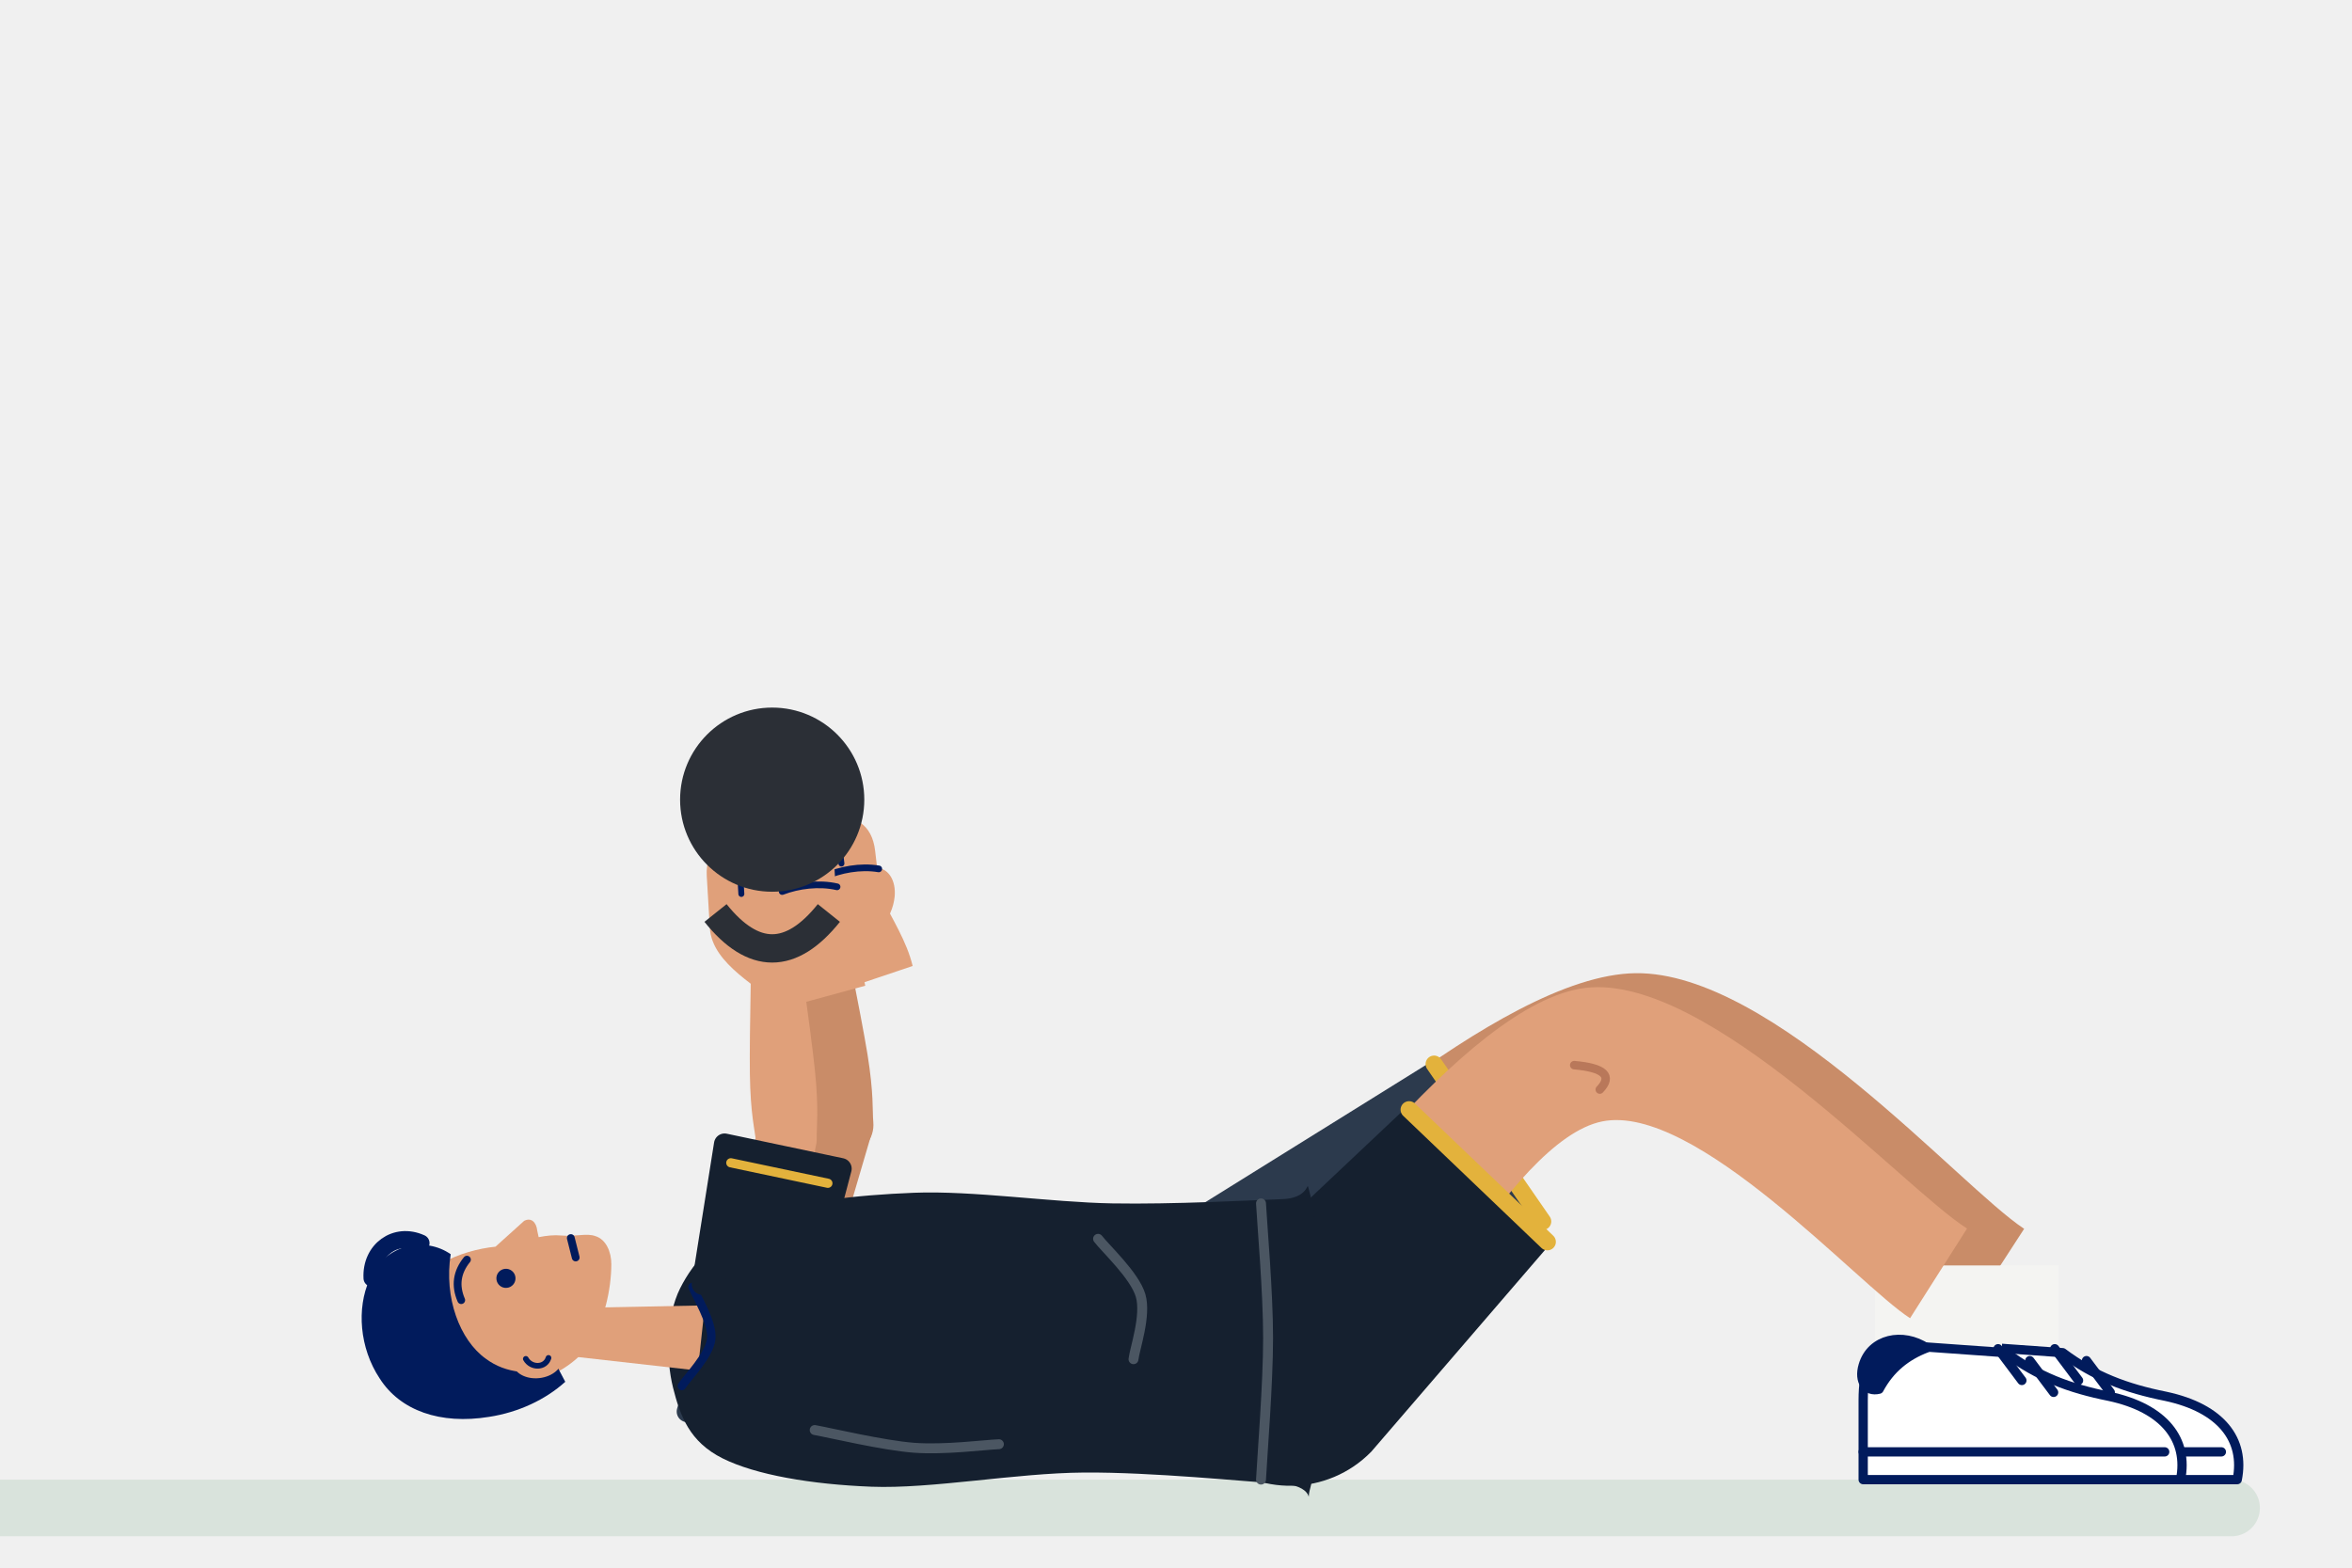
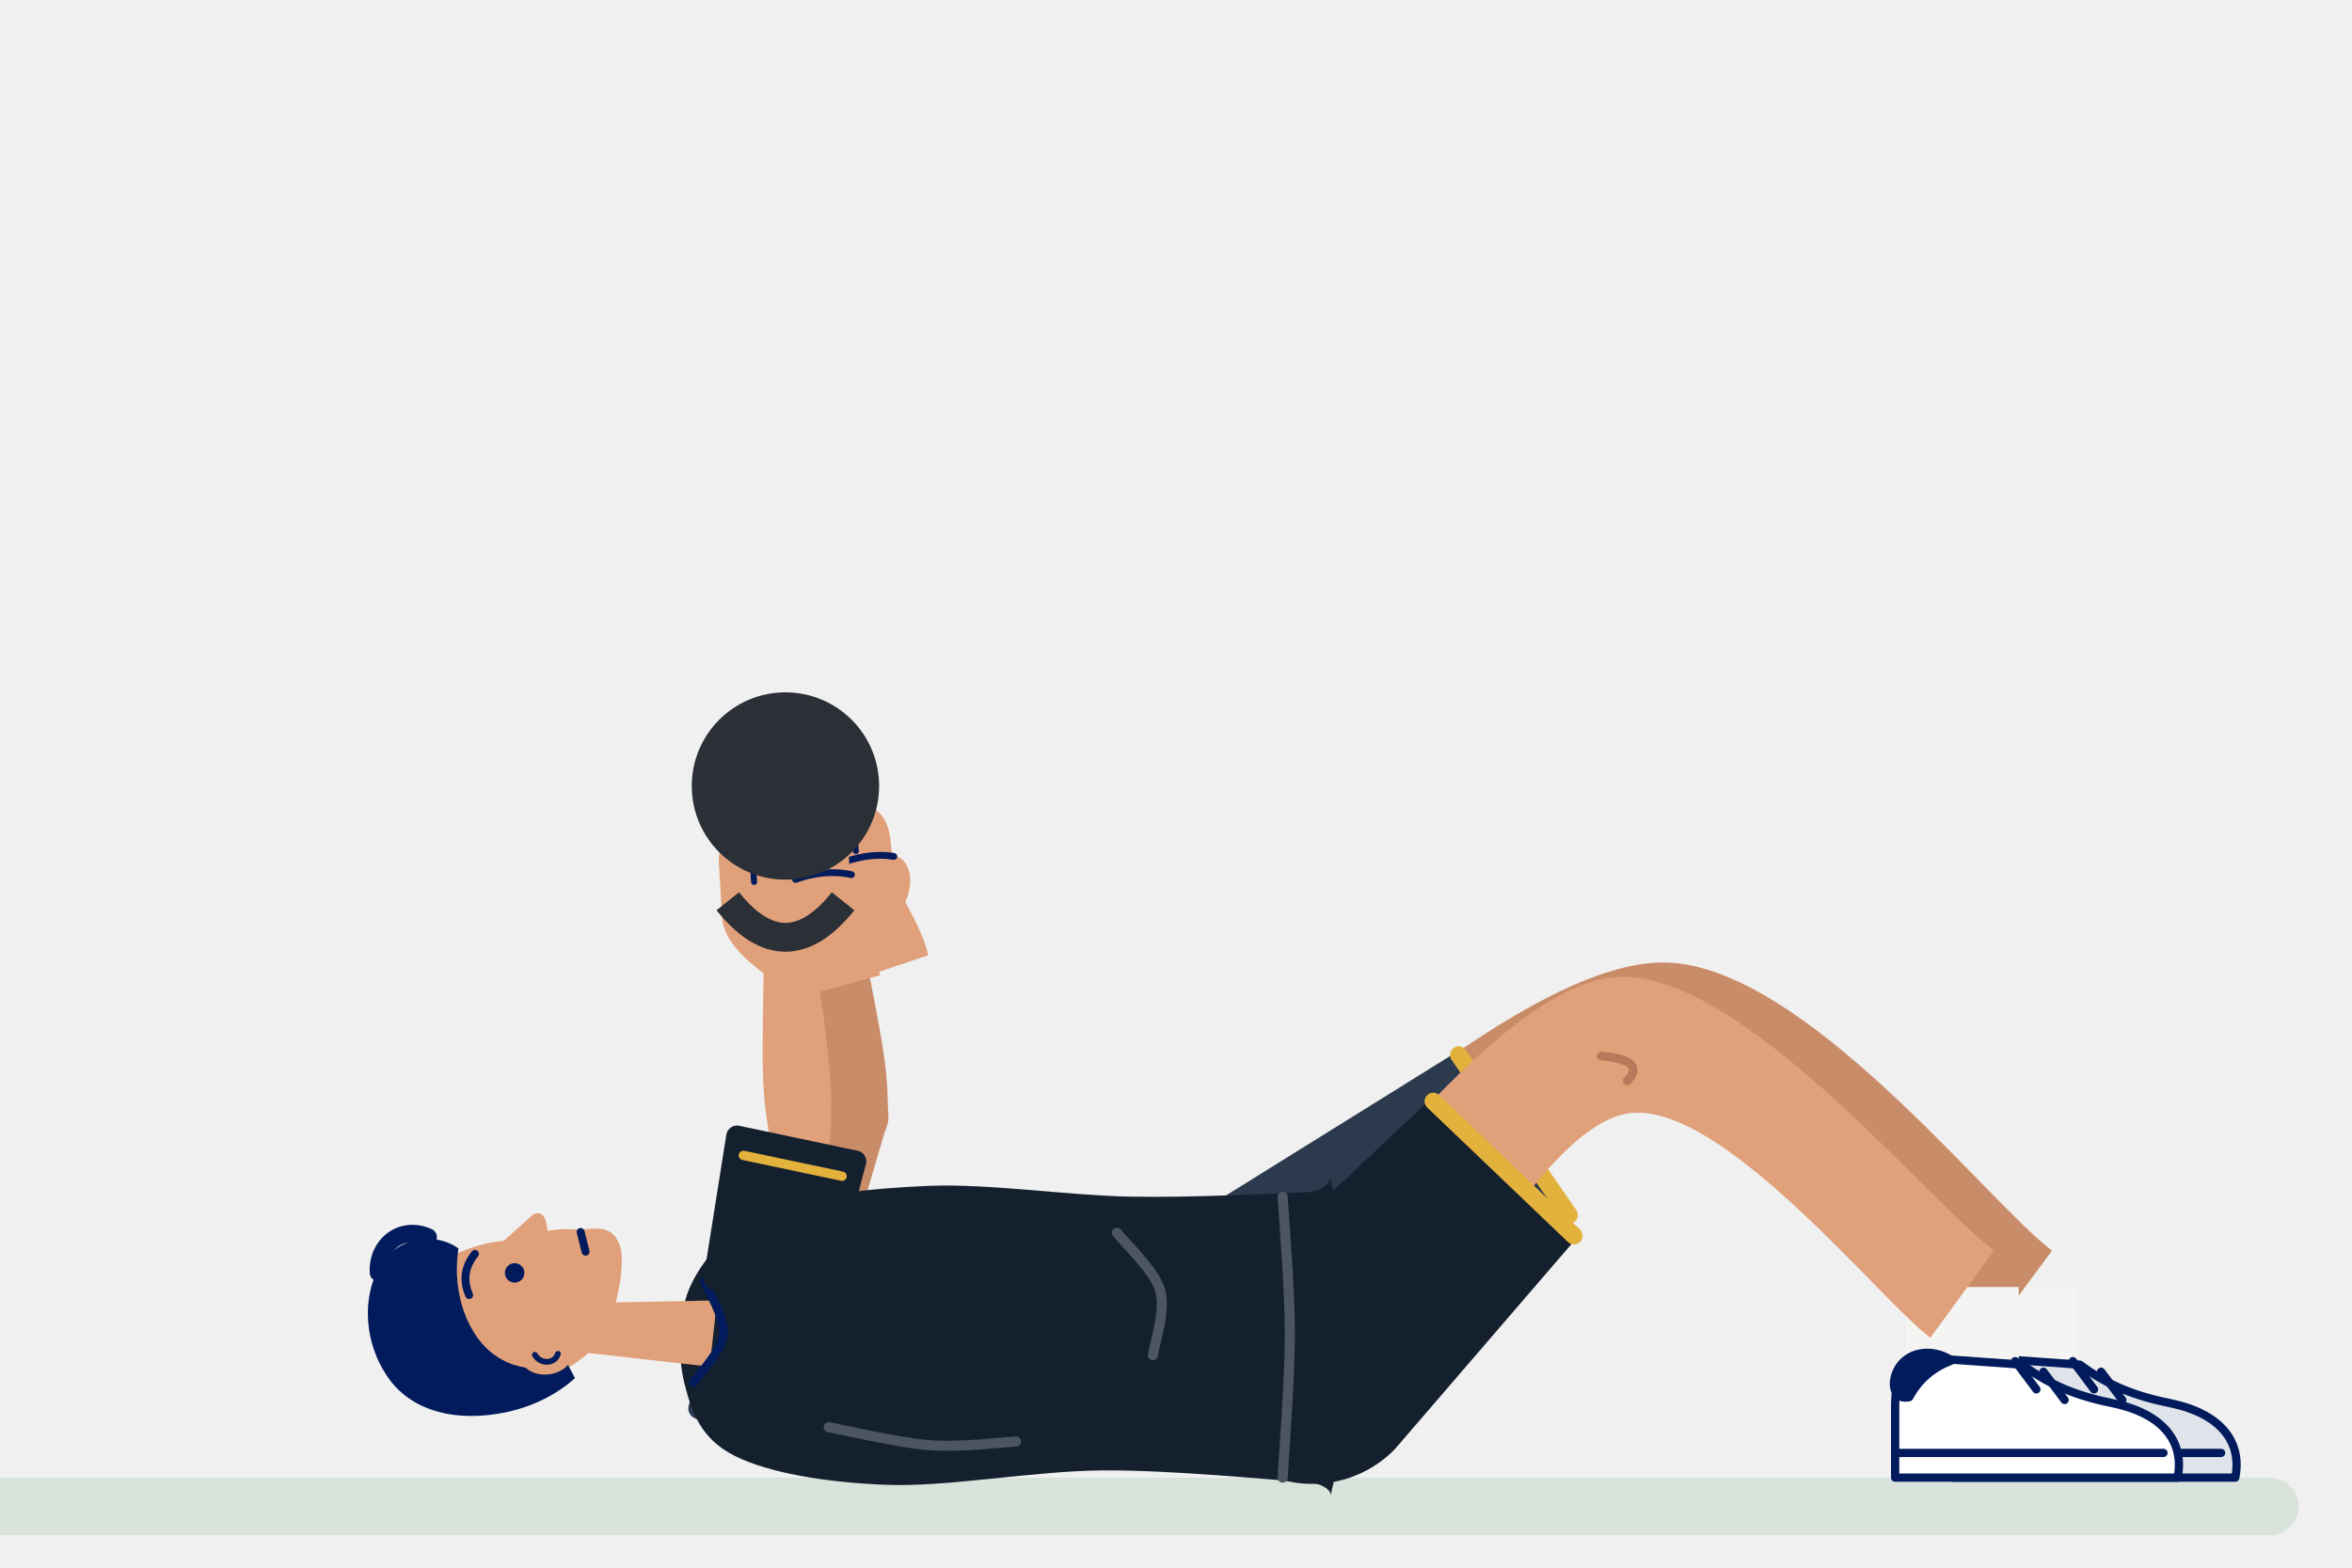
- <svg xmlns="http://www.w3.org/2000/svg" viewBox="121.0 77.1 332.0 221.3" role="img" aria-label="Kettlebell Pullover, bell over the chest">
+ <svg xmlns="http://www.w3.org/2000/svg" viewBox="121.0 80.9 326.4 217.6" role="img" aria-label="Kettlebell Pullover, bell over the chest">
  <rect x="40" y="286" width="400" height="8" rx="4" fill="#d9e3dc" />
  <path d="M244.27 235.5 C244.13 233.91 244.36 231.58 243.45 225.94 C242.53 220.31 239.56 205.72 238.78 201.67 L233.22 202.33 C233.4 206.44 233.89 221.32 234.31 227.02 C234.73 232.71 235.49 234.92 235.73 236.5 A4.3 4.3 0 0 0 244.27 235.5 Z" fill="#c98c68" />
  <path d="M231.29 277.85 C232.29 274.83 235.19 266.49 237.3 259.75 C239.42 253.01 242.85 241.11 243.96 237.39 A4.2 4.2 0 0 0 236.04 234.61 C234.58 238.22 229.85 249.66 227.3 256.25 C224.74 262.84 221.81 271.17 220.71 274.15 Z" fill="#c98c68" />
  <path d="M231.99 281.28 L239.54 262.73 L223.69 257.18 L218.02 276.39 Z" fill="#2c3a4d" stroke="#2c3a4d" stroke-width="3" stroke-linecap="round" stroke-linejoin="round" />
  <path d="M237.43 264.53 C235.23 263.76 226.42 260.68 224.22 259.91" fill="none" stroke="#e3b23c" stroke-width="1.3" stroke-linecap="round" stroke-linejoin="round" />
  <path transform="translate(236 202) rotate(-6.71) scale(1.05 1.05)" d="M0.4 14.8 C-2.2 11.8 -8.6 8.4 -8.6 3.4 V-3.6 C-8.6 -7.2 -6 -8.8 -2.6 -8.8 H3 C6.4 -8.8 8.6 -7.2 8.6 -3.6 V2.4 C9.8 5.8 11.4 9 11.8 12.4 Z" fill="#e0a07a" />
  <g transform="translate(236 202) rotate(-6.71) scale(1.05 1.05)">
    <path d="M4.4 -8.2 C1.6 -8.2 -1.4 -8 -4 -7.5 C-6.6 -7 -7.9 -5.8 -7.9 -3.4 V0.2 Q-7.9 2 -6 2 Q-4.2 2 -4.1 0.6 Q-4 2.8 -2.1 2.8 Q-0.2 2.8 -0.1 0.9 Q0 3.1 1.9 3.1 Q3.8 3.1 3.9 1 L4.4 -1 Z" fill="#e0a07a" />
    <path d="M3.9 -8.2 H4.6 C6.6 -8.2 7.9 -7 7.9 -4.6 V0.9 Q7.9 2.9 5.9 2.9 Q3.95 2.9 3.9 1 Z" fill="#e0a07a" />
    <path d="M4.4 8.4 C7.2 8 9.8 6 10.5 2.8 C10.9 0.8 10.2 -0.9 8.6 -1.3 C6.4 -1.8 3.6 -1.6 1.6 -1.1 C0.2 -0.7 -0.3 0.9 0.6 1.9 C1.4 2.8 3.4 3 5.4 3.1 C6.2 4.4 5.8 6.4 4.4 8.4 Z" fill="#e0a07a" />
    <path d="M1.4 -0.9 C3.6 -1.6 6.4 -1.8 8.8 -1.1" fill="none" stroke="#011B5C" stroke-width="0.9" stroke-linecap="round" />
    <path d="M3.9 -5.6 V-2.4 M-0.1 -5.9 V-1.9 M-4.1 -5 V-0.9" fill="none" stroke="#011B5C" stroke-width="0.8" stroke-linecap="round" />
  </g>
-   <path d="M411.6 269.2 L393.68 267.52 L393.68 255.76 L411.6 255.76 Z" fill="#f4f4f2" />
-   <path d="M303.82 271.87 C311.87 265.48 336.35 234.95 352.14 233.5 C367.93 232.05 390.82 258.23 398.56 263.17 L406.72 250.59 C397.58 244.57 371.29 214.24 351.86 214.5 C332.44 214.76 300.46 245.86 290.18 252.13 A12 12 0 0 0 303.82 271.87 Z" fill="#c98c68" />
+   <path d="M409.15 271.3 L393.47 269.83 L393.47 259.54 L409.15 259.54 Z" fill="#f4f4f2" />
+   <path d="M303.82 271.87 C311.82 265.48 336.34 234.39 351.84 233.5 C367.35 232.61 389.35 261.04 396.85 266.55 L405.77 254.49 C396.84 247.83 371.42 214.9 352.16 214.5 C332.89 214.11 300.51 245.86 290.18 252.13 A12 12 0 0 0 303.82 271.87 Z" fill="#c98c68" />
  <path d="M351.81 229 q3.29 -2.27 -2.84 -4.11" fill="none" stroke="#b9785a" stroke-width="1.2" stroke-linecap="round" stroke-linejoin="round" />
  <path d="M306.09 275.16 C311.59 270.96 333.56 254.16 339.06 249.96 L323.14 226.92 C317.27 230.57 293.78 245.18 287.91 248.84 A16 16 0 0 0 306.09 275.16 Z" fill="#2c3a4d" />
  <path d="M338.77 249.55 L323.43 227.33" fill="none" stroke="#e3b23c" stroke-width="2.4" stroke-linecap="round" stroke-linejoin="round" />
-   <g transform="translate(392 286) rotate(0) scale(-1.12 1.12)" stroke="#011B5C" stroke-width="1.17" stroke-linejoin="round" stroke-linecap="round">
-     <path d="M-40 0 C-41 -5 -38 -9 -31 -10.5 C-26 -11.5 -22 -13 -18 -16 L-4 -17 C-1 -17 0 -14 0 -10 L0 0 Z" fill="#FFFFFF" />
+   <g transform="translate(392 286) rotate(0) scale(-0.98 0.98)" stroke="#011B5C" stroke-width="1.17" stroke-linejoin="round" stroke-linecap="round">
+     <path d="M-40 0 C-41 -5 -38 -9 -31 -10.5 C-26 -11.5 -22 -13 -18 -16 L-4 -17 C-1 -17 0 -14 0 -10 L0 0 Z" fill="#dfe4ea" />
    <path d="M-8 -16.6 C-5 -18.6 -1 -17.8 0 -14.4 C0.6 -12.4 -0.4 -11 -2 -11.4 C-3.4 -14 -5.4 -15.6 -8 -16.6 Z" fill="#011B5C" />
    <path d="M-38 -3.5 H0" fill="none" />
    <path d="M-24 -11 l3 -4 M-20 -12.5 l3 -4" fill="none" />
  </g>
-   <path d="M403.6 269.2 L385.68 267.52 L385.68 255.76 L403.6 255.76 Z" fill="#f4f4f2" />
-   <path d="M311.68 279.29 C317.59 271.98 333.99 238.11 347.15 235.43 C360.31 232.75 383.37 258.58 390.62 263.21 L398.66 250.55 C389.69 244.89 362.24 214.54 344.85 216.57 C327.46 218.6 302.75 255.02 294.32 262.71 A12 12 0 0 0 311.68 279.29 Z" fill="#e0a07a" />
+   <path d="M401.15 271.3 L385.47 269.83 L385.47 259.54 L401.15 259.54 Z" fill="#f4f4f2" />
+   <path d="M311.68 279.29 C317.54 271.99 333.97 237.58 346.84 235.46 C359.71 233.34 381.88 261.39 388.89 266.58 L397.73 254.46 C388.97 248.14 362.39 215.16 345.16 216.54 C327.92 217.91 302.8 255.01 294.32 262.71 A12 12 0 0 0 311.68 279.29 Z" fill="#e0a07a" />
  <path d="M346.82 230.93 q2.76 -2.89 -3.61 -3.45" fill="none" stroke="#b9785a" stroke-width="1.2" stroke-linecap="round" stroke-linejoin="round" />
  <path d="M314.57 282.05 C318.77 277.17 335.58 257.65 339.78 252.77 L319.54 233.43 C314.85 237.85 296.12 255.53 291.43 259.95 A16 16 0 0 0 314.57 282.05 Z" fill="#15202f" />
  <path d="M339.42 252.43 L319.9 233.77" fill="none" stroke="#e3b23c" stroke-width="2.4" stroke-linecap="round" stroke-linejoin="round" />
-   <g transform="translate(384 286) rotate(0) scale(-1.12 1.12)" stroke="#011B5C" stroke-width="1.17" stroke-linejoin="round" stroke-linecap="round">
+   <g transform="translate(384 286) rotate(0) scale(-0.98 0.98)" stroke="#011B5C" stroke-width="1.17" stroke-linejoin="round" stroke-linecap="round">
    <path d="M-40 0 C-41 -5 -38 -9 -31 -10.5 C-26 -11.5 -22 -13 -18 -16 L-4 -17 C-1 -17 0 -14 0 -10 L0 0 Z" fill="#FFFFFF" />
    <path d="M-8 -16.6 C-5 -18.6 -1 -17.8 0 -14.4 C0.6 -12.4 -0.4 -11 -2 -11.4 C-3.4 -14 -5.4 -15.6 -8 -16.6 Z" fill="#011B5C" />
    <path d="M-38 -3.5 H0" fill="none" />
    <path d="M-24 -11 l3 -4 M-20 -12.5 l3 -4" fill="none" />
  </g>
  <path d="M306 246 C305.08 242.65 306.67 246.23 302 246.4 C297.33 246.57 286.67 247.15 278 247 C269.33 246.85 258.33 245.17 250 245.5 C241.67 245.83 233.5 246.75 228 249 C222.5 251.25 219 255 217 259 C215 263 215 269 216 273 C217 277 218.33 280.67 223 283 C227.67 285.33 235.5 286.67 244 287 C252.5 287.33 264.33 285.07 274 285 C283.67 284.93 296.67 286.27 302 286.6 C307.33 286.93 305.08 290.35 306 287 C306.92 283.65 307.5 273.33 307.5 266.5 C307.5 259.67 306.92 249.35 306 246 Z" fill="#15202f" />
  <path d="M299 247 C299.17 250.17 300 259.5 300 266 C300 272.5 299.17 282.67 299 286" fill="none" stroke="#4b5662" stroke-width="1.4" stroke-linecap="round" stroke-linejoin="round" />
  <path d="M236 279 C238.33 279.42 245.67 281.17 250 281.5 C254.33 281.83 260 281.08 262 281" fill="none" stroke="#4b5662" stroke-width="1.4" stroke-linecap="round" stroke-linejoin="round" />
  <path d="M276 252 C277 253.33 281.17 257.17 282 260 C282.83 262.83 281.17 267.5 281 269" fill="none" stroke="#4b5662" stroke-width="1.4" stroke-linecap="round" stroke-linejoin="round" />
  <path d="M220.5 261.4 L219.5 270.6 L202.53 268.69 L204.82 261.71 Z" fill="#e0a07a" />
  <path d="M218.77 258.79 C219.21 260.02 221.65 263.82 221.39 266.15 C221.14 268.48 217.94 271.67 217.25 272.78" fill="none" stroke="#011B5C" stroke-width="1.2" stroke-linecap="round" stroke-linejoin="round" />
  <g transform="translate(194.5 264) rotate(-96) scale(-1 1)">
    <path d="M-9.6 -10.4 C-10.8 -7.6 -11.2 -4.8 -11.2 -2.4 L-14.4 2 C-14.8 3 -14.1 3.7 -12.8 3.7 L-11.9 3.8 C-12 5 -12 6 -11.8 7 C-11.4 9 -11.8 10.6 -11.2 11.8 C-10.6 13.2 -8.8 13.8 -7 13.6 C-3.4 13.2 0.6 11.8 3.6 9.6 C5.6 8 7.2 5.4 8 2.4 L8.6 -6 L2 -14 Z" fill="#e0a07a" />
    <path d="M-10.8 -8.8 C-13.6 -12 -13.4 -17.8 -8.4 -20.6 C-4.6 -22.8 1 -23 5.6 -20.6 C10.4 -18.2 13 -12.8 12.6 -5.8 C12.4 -1.6 11 2.4 8.8 5.4 L6.8 4.6 C7.4 0.8 6.8 -2.8 4.4 -5.4 C1.4 -8.8 -4.8 -10.4 -10.8 -8.8 Z" fill="#011B5C" />
    <path d="M-12.8 -12.8 C-14.8 -16.2 -12.6 -20 -8.6 -20.2" fill="none" stroke="#011B5C" stroke-width="2.4" stroke-linecap="round" stroke-linejoin="round" />
    <ellipse cx="5.4" cy="1.8" rx="2.5" ry="3.5" fill="#e0a07a" />
    <path d="M5 0.2 C6.4 0.8 6.6 2.8 5.2 3.4" fill="none" stroke="#011B5C" stroke-width="0.8" stroke-linecap="round" stroke-linejoin="round" />
    <circle cx="-6.6" cy="-1.4" r="1.35" fill="#011B5C" />
    <path d="M-9.8 -6.6 Q-7.4 -9 -4.2 -8" fill="none" stroke="#011B5C" stroke-width="1.1" stroke-linecap="round" stroke-linejoin="round" />
    <path d="M-11.3 8.3 l2.8 0.4" fill="none" stroke="#011B5C" stroke-width="1.1" stroke-linecap="round" stroke-linejoin="round" />
  </g>
  <path d="M236.29 237.75 C236.25 236.16 236.61 233.86 236.03 228.21 C235.45 222.56 233.33 207.9 232.8 203.84 L227.2 204.16 C227.15 208.26 226.76 223.07 226.85 228.75 C226.93 234.43 227.56 236.67 227.71 238.25 A4.3 4.3 0 0 0 236.29 237.75 Z" fill="#e0a07a" />
  <path d="M233.48 258.15 C233.73 256.72 234.55 252.76 234.99 249.54 C235.42 246.33 235.92 240.64 236.11 238.87 A4.2 4.2 0 0 0 227.89 237.13 C227.34 238.84 225.51 244.24 224.61 247.36 C223.72 250.48 222.87 254.43 222.52 255.85 Z" fill="#e0a07a" />
  <path d="M234.62 261.46 L239.72 242.1 L223.28 238.63 L220.14 258.41 Z" fill="#15202f" stroke="#15202f" stroke-width="3" stroke-linecap="round" stroke-linejoin="round" />
  <path d="M237.86 244.16 C235.57 243.67 226.44 241.75 224.16 241.27" fill="none" stroke="#e3b23c" stroke-width="1.3" stroke-linecap="round" stroke-linejoin="round" />
  <path transform="translate(230 204) rotate(-3.37) scale(1.05 1.05)" d="M0.4 14.8 C-2.2 11.8 -8.6 8.4 -8.6 3.4 V-3.6 C-8.6 -7.2 -6 -8.8 -2.6 -8.8 H3 C6.4 -8.8 8.6 -7.2 8.6 -3.6 V2.4 C9.8 5.8 11.4 9 11.8 12.4 Z" fill="#e0a07a" />
  <g transform="translate(230 204) rotate(-3.37) scale(1.05 1.05)">
    <path d="M4.4 -8.2 C1.6 -8.2 -1.4 -8 -4 -7.5 C-6.6 -7 -7.9 -5.8 -7.9 -3.4 V0.2 Q-7.9 2 -6 2 Q-4.2 2 -4.1 0.6 Q-4 2.8 -2.1 2.8 Q-0.2 2.8 -0.1 0.9 Q0 3.1 1.9 3.1 Q3.8 3.1 3.9 1 L4.4 -1 Z" fill="#e0a07a" />
    <path d="M3.9 -8.2 H4.6 C6.6 -8.2 7.9 -7 7.9 -4.6 V0.9 Q7.9 2.9 5.9 2.9 Q3.95 2.9 3.9 1 Z" fill="#e0a07a" />
    <path d="M4.4 8.4 C7.2 8 9.8 6 10.5 2.8 C10.9 0.8 10.2 -0.9 8.6 -1.3 C6.4 -1.8 3.6 -1.6 1.6 -1.1 C0.2 -0.7 -0.3 0.9 0.6 1.9 C1.4 2.8 3.4 3 5.4 3.1 C6.2 4.4 5.8 6.4 4.4 8.4 Z" fill="#e0a07a" />
    <path d="M1.4 -0.9 C3.6 -1.6 6.4 -1.8 8.8 -1.1" fill="none" stroke="#011B5C" stroke-width="0.9" stroke-linecap="round" />
    <path d="M3.9 -5.6 V-2.4 M-0.1 -5.9 V-1.9 M-4.1 -5 V-0.9" fill="none" stroke="#011B5C" stroke-width="0.8" stroke-linecap="round" />
  </g>
  <g>
    <circle cx="230" cy="190" r="13" fill="#2b2f36" />
    <path d="M222 206 q8 10 16 0" fill="none" stroke="#2b2f36" stroke-width="4" />
  </g>
</svg>
